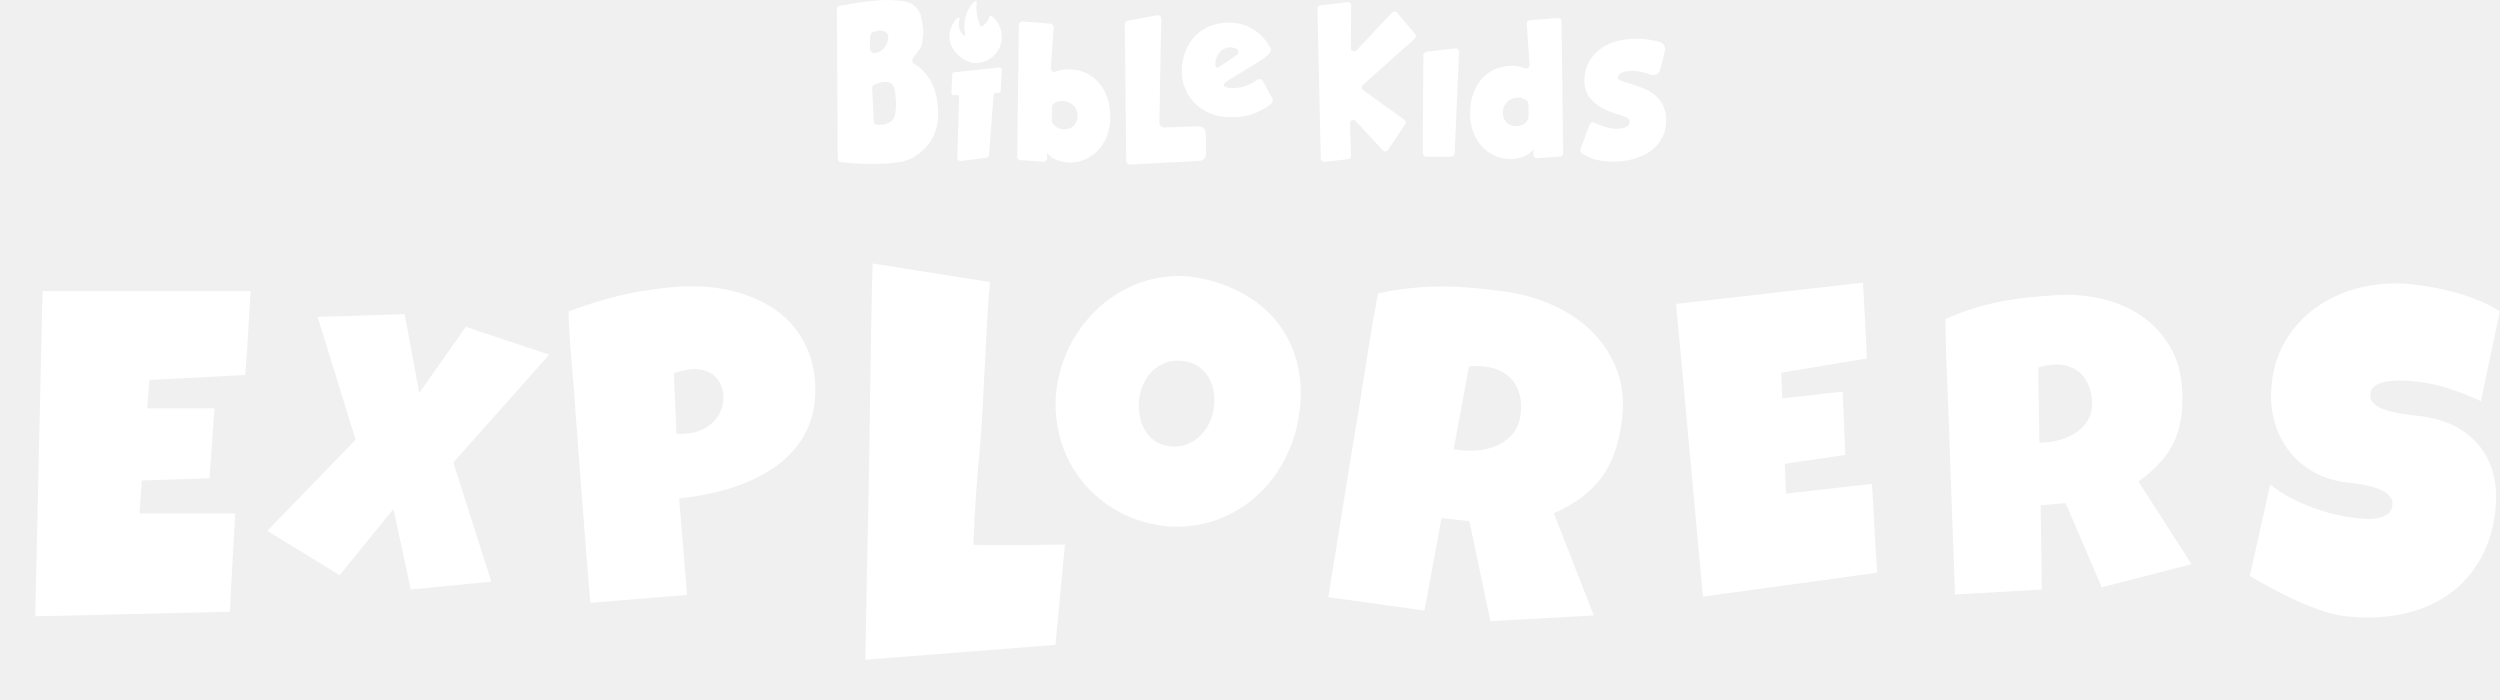
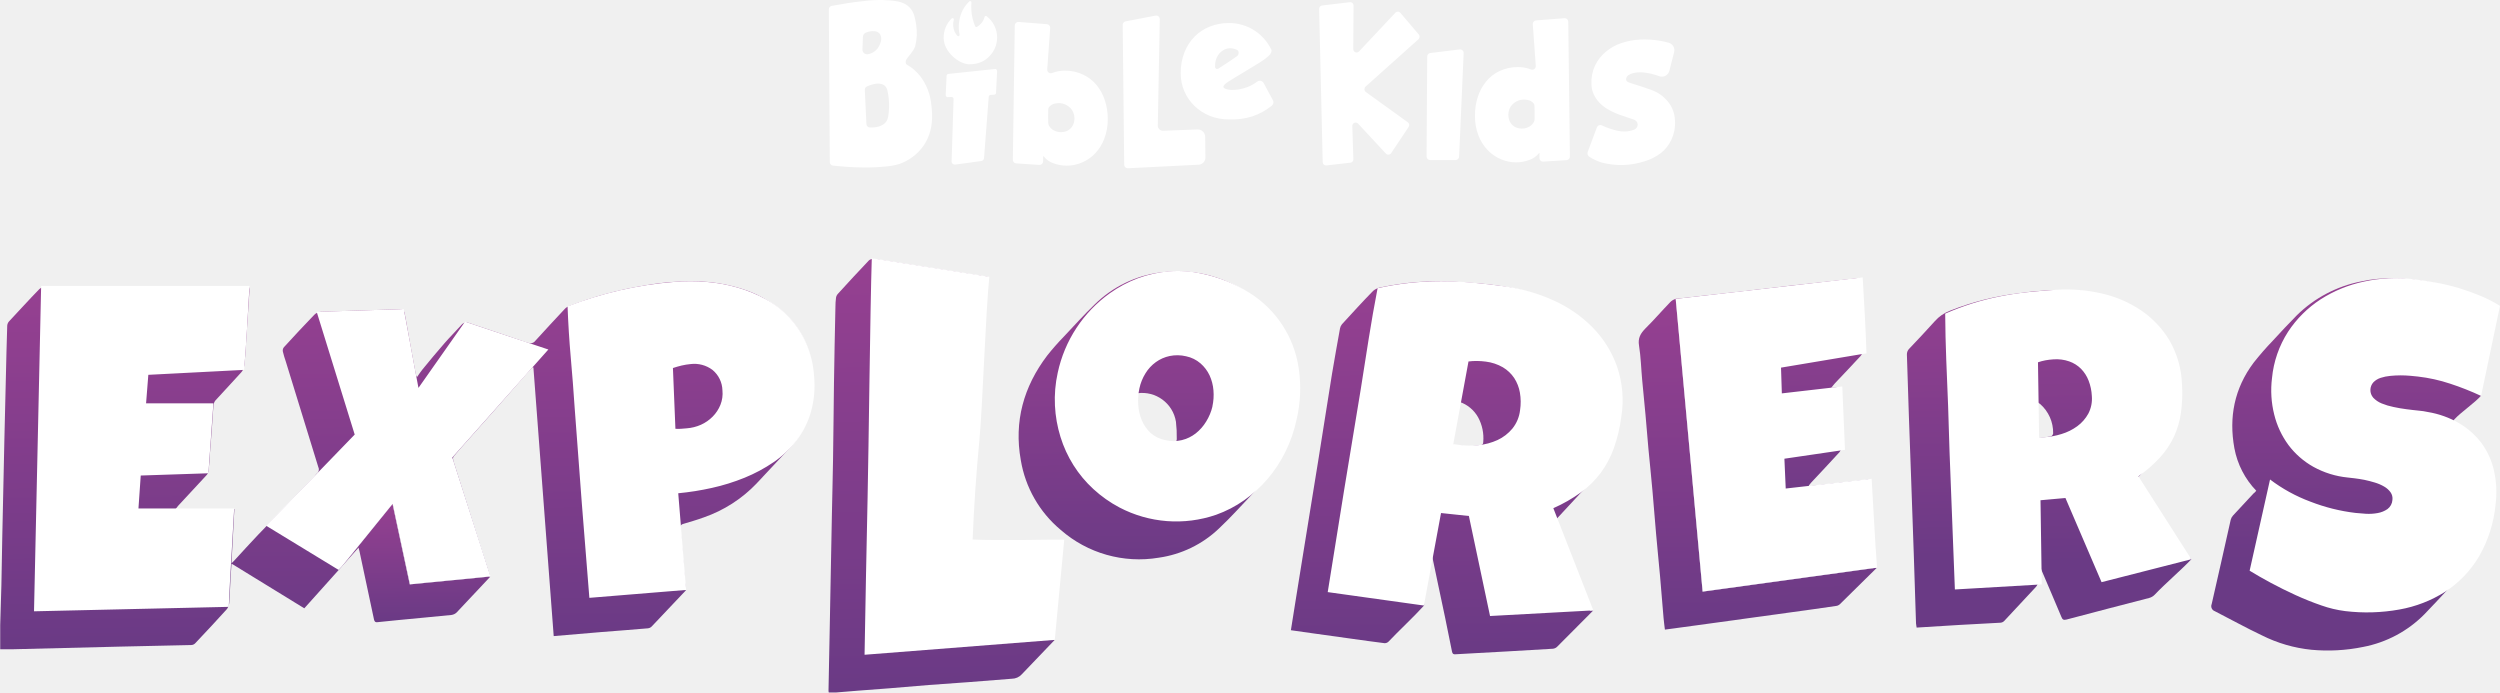
- <svg xmlns="http://www.w3.org/2000/svg" id="a" viewBox="0 0 302.86 84.8">
+ <svg xmlns="http://www.w3.org/2000/svg" xmlns:xlink="http://www.w3.org/1999/xlink" id="Static" viewBox="0 0 701.86 194.42">
  <defs>
-     <style>.b{fill:#fff}</style>
+     <linearGradient id="linear-gradient" x1="190.95" x2="191" y1="114.17" y2="119.31" gradientUnits="userSpaceOnUse">
+       <stop offset="0" stop-color="#964091" />
+       <stop offset="1" stop-color="#6a3a85" />
+     </linearGradient>
+     <linearGradient xlink:href="#linear-gradient" id="linear-gradient-2" x1="116.62" x2="116.97" y1="141.4" y2="174.57" />
+     <linearGradient xlink:href="#linear-gradient" id="linear-gradient-3" x1="113.5" x2="114.57" y1="79.32" y2="181.11" />
+     <linearGradient xlink:href="#linear-gradient" id="linear-gradient-4" x1="407.87" x2="408.97" y1="78.93" y2="183.65" />
+     <linearGradient xlink:href="#linear-gradient" id="linear-gradient-5" x1="660.08" x2="660.92" y1="76.82" y2="156.83" />
+     <linearGradient xlink:href="#linear-gradient" id="linear-gradient-6" x1="574.77" x2="575.61" y1="77.72" y2="157.73" />
+     <linearGradient xlink:href="#linear-gradient" id="linear-gradient-7" x1="264.43" x2="265.71" y1="72.48" y2="194.09" />
+     <linearGradient xlink:href="#linear-gradient" id="linear-gradient-8" x1="493.02" x2="494" y1="83.66" y2="176.48" />
+     <linearGradient xlink:href="#linear-gradient" id="linear-gradient-9" x1="497.76" x2="498.52" y1="78.5" y2="149.9" />
+     <linearGradient xlink:href="#linear-gradient" id="linear-gradient-10" x1="324.87" x2="325.71" y1="80.35" y2="160.36" />
+     <style>.cls-1{fill:#fff}</style>
  </defs>
-   <path d="M30.36 35.27c-.11 1.71-.21 3.41-.3 5.08-.09 1.68-.21 3.37-.36 5.08l-11.6.6-.27 3.44h8.15l-.6 8.47-8.21.27-.27 3.99h11.6c-.11 2-.22 3.99-.34 5.97-.12 1.98-.22 3.96-.31 5.94l-23.58.55.88-39.4h25.21ZM66.55 42.95 54.92 56.03l4.6 14.43-9.76.95-2.1-9.75-6.51 8.02-8.77-5.37 10.7-11.04-4.6-14.88 10.54-.33 1.77 9.55 5.64-8.02 10.1 3.37ZM98.72 46.14c.13 1.62 0 3.08-.38 4.38-.38 1.3-.96 2.45-1.73 3.45a12.22 12.22 0 0 1-2.78 2.63c-1.09.75-2.26 1.38-3.53 1.89-1.27.52-2.59.93-3.96 1.23-1.38.31-2.73.52-4.07.65l.96 11.7-11.72.96c-.31-3.83-.62-7.65-.91-11.46-.29-3.8-.58-7.64-.87-11.51-.13-2.05-.29-4.09-.48-6.13-.18-2.04-.31-4.1-.38-6.19 2.09-.81 4.2-1.46 6.32-1.96 2.12-.49 4.32-.83 6.6-1.02 1.29-.11 2.59-.11 3.9 0 1.31.1 2.57.33 3.79.69 1.22.36 2.36.83 3.43 1.43 1.07.59 2.01 1.33 2.83 2.21.81.88 1.48 1.9 2.01 3.06.53 1.16.85 2.49.97 3.98Zm-11.09 1.77c-.09-1.09-.49-1.91-1.2-2.47-.71-.56-1.6-.79-2.65-.71-.35.03-.71.09-1.09.18-.37.09-.72.19-1.05.3l.3 7.36c.24.01.46.01.68 0l.68-.06c.6-.05 1.18-.2 1.72-.44.54-.25 1.02-.58 1.42-.99.4-.41.72-.88.93-1.42.22-.53.3-1.12.25-1.75ZM129.01 65.99l-1.15 12.13-23.03 1.8c.11-6.36.23-12.68.37-18.96.14-6.28.31-22.68.51-29.04l14.22 2.25c-.42 3.99-.82 15.81-1.2 19.79-.38 3.98-.66 7.99-.82 12.03.86.04 1.7.05 2.54.05h2.54c1.02 0 2.02 0 3.01-.03s1.99-.03 3.01-.03ZM157.15 51.47a16.513 16.513 0 0 1-3.5 7.16c-.84.99-1.79 1.85-2.85 2.59-1.06.74-2.19 1.33-3.4 1.76-1.21.43-2.48.7-3.82.79-1.34.1-2.71 0-4.11-.32s-2.62-.75-3.77-1.37c-1.16-.62-2.2-1.35-3.14-2.22-.94-.86-1.74-1.83-2.42-2.9-.68-1.07-1.2-2.21-1.58-3.43-.38-1.21-.6-2.47-.67-3.79-.07-1.31.04-2.64.34-3.98s.73-2.57 1.32-3.76 1.31-2.28 2.15-3.27c.84-.99 1.79-1.86 2.84-2.61a14.78 14.78 0 0 1 3.37-1.8c1.2-.45 2.45-.73 3.76-.84s2.64-.02 4 .28c2.19.48 4.12 1.25 5.77 2.33 1.66 1.07 2.99 2.38 3.99 3.92s1.66 3.28 1.97 5.22c.31 1.94.23 4.02-.25 6.22Zm-10.19-1.61c.14-.65.19-1.3.13-1.95-.06-.65-.21-1.26-.47-1.81s-.62-1.04-1.1-1.45c-.47-.41-1.06-.69-1.75-.84s-1.37-.16-1.99-.03c-.62.13-1.17.38-1.67.74s-.92.81-1.26 1.36c-.34.55-.59 1.16-.73 1.82s-.19 1.29-.14 1.96.19 1.31.44 1.9c.25.59.61 1.11 1.08 1.54s1.06.73 1.77.88 1.38.15 2.01 0a4.51 4.51 0 0 0 1.69-.82c.5-.39.92-.87 1.27-1.44s.59-1.19.74-1.86ZM196.46 51.14c-.2 1.41-.5 2.67-.9 3.78-.4 1.11-.93 2.11-1.59 2.99-.66.88-1.46 1.67-2.4 2.37-.94.7-2.05 1.33-3.33 1.91l4.84 12.37-12.52.68L178 63.13l-3.37-.36-2.06 11.19-11.65-1.62c.66-4.1 1.32-8.18 1.97-12.25.65-4.06 1.32-8.15 2-12.25.33-2.07.65-4.12.97-6.15.32-2.03.68-4.08 1.08-6.14 1.33-.29 2.63-.51 3.9-.64s2.54-.2 3.8-.2c1.26 0 2.53.06 3.81.17 1.28.11 2.59.26 3.93.45 2.06.29 4.01.85 5.85 1.69 1.84.84 3.43 1.93 4.75 3.27a12.92 12.92 0 0 1 2.97 4.75c.66 1.82.83 3.86.51 6.11Zm-12.26-.83c.11-.76.1-1.47-.02-2.13-.12-.66-.35-1.25-.69-1.77-.34-.52-.8-.95-1.37-1.29-.57-.34-1.26-.58-2.07-.69a7.822 7.822 0 0 0-2.1-.02l-1.84 10.01.65.09c.78.11 1.58.12 2.41.03s1.6-.29 2.3-.62 1.3-.79 1.79-1.38c.5-.59.81-1.34.94-2.24ZM225.69 34.24c.08 1.55.16 3.08.25 4.59.09 1.51.16 3.05.2 4.6l-10.35 1.72.11 3.12 7.32-.83.33 7.67-7.34 1.08.16 3.61 6.09-.69 4.32-.49c.11 1.81.21 3.61.3 5.39.1 1.79.2 3.58.33 5.37l-21.11 2.9-3.25-35.46 22.64-2.58ZM264.35 47.18c.07 1.27.03 2.43-.13 3.48-.16 1.05-.45 2.02-.87 2.91-.42.89-.99 1.72-1.7 2.5s-1.57 1.53-2.59 2.26l6.43 10.02-10.88 2.79-4.37-10.19-3.03.27.15 10.19-10.52.61c-.14-3.72-.27-7.42-.41-11.11-.14-3.69-.27-7.39-.39-11.11-.08-1.87-.15-3.73-.23-5.58-.07-1.84-.12-3.7-.13-5.58 1.12-.49 2.22-.91 3.31-1.25 1.09-.34 2.19-.62 3.3-.84 1.11-.22 2.24-.39 3.38-.51 1.15-.12 2.32-.22 3.53-.29 1.86-.11 3.67.04 5.44.46 1.77.41 3.35 1.09 4.75 2.04s2.54 2.17 3.44 3.65c.9 1.48 1.4 3.24 1.52 5.28Zm-10.91 1.42c-.04-.68-.17-1.31-.39-1.86-.22-.56-.53-1.04-.92-1.43-.39-.39-.87-.69-1.43-.9-.56-.2-1.21-.29-1.94-.24-.33.02-.64.06-.95.12-.31.06-.61.14-.89.24l.14 9.11.59-.03c.7-.04 1.41-.17 2.12-.39s1.35-.54 1.91-.94 1-.92 1.33-1.52c.33-.61.48-1.32.43-2.13ZM302.32 61.71c-.28 2.48-.96 4.6-2.03 6.35-1.07 1.76-2.43 3.17-4.06 4.23-1.64 1.06-3.49 1.79-5.56 2.17-2.07.39-4.26.45-6.56.19-.89-.1-1.85-.33-2.88-.68-1.03-.36-2.07-.77-3.12-1.25-1.05-.48-2.05-.98-3.01-1.5s-1.81-1.01-2.55-1.46l2.47-11.05c1.43 1.1 3.06 1.99 4.88 2.69 1.82.69 3.64 1.14 5.45 1.35.34.04.76.07 1.25.1s.97 0 1.43-.08c.46-.09.86-.25 1.2-.48.34-.24.54-.61.6-1.12.04-.34-.04-.65-.23-.92s-.45-.5-.77-.69c-.33-.19-.7-.35-1.13-.49a14.659 14.659 0 0 0-2.42-.51l-.87-.1c-1.56-.18-2.95-.61-4.16-1.3-1.21-.69-2.23-1.57-3.03-2.64-.81-1.07-1.39-2.3-1.74-3.69-.36-1.39-.44-2.86-.27-4.42.24-2.13.89-4 1.94-5.59 1.05-1.59 2.37-2.9 3.94-3.92 1.58-1.02 3.33-1.74 5.27-2.16 1.94-.42 3.9-.52 5.9-.29.89.1 1.8.24 2.73.41.93.17 1.86.39 2.77.66.91.27 1.8.58 2.66.94.86.35 1.67.77 2.42 1.24l-2.29 10.9c-1.18-.56-2.44-1.05-3.75-1.49s-2.62-.72-3.91-.87c-.23-.03-.54-.06-.91-.09s-.77-.05-1.18-.05c-.41 0-.83.02-1.26.06-.43.04-.81.12-1.16.24-.34.12-.63.29-.86.52-.23.23-.35.52-.37.86-.03.4.09.74.34 1.01.25.28.59.51 1.02.69.43.19.91.34 1.43.45.53.12 1.05.21 1.58.28.52.07 1.01.13 1.47.17.45.04.82.1 1.11.17 1.44.26 2.71.71 3.81 1.37 1.1.66 2 1.47 2.71 2.43.71.96 1.2 2.07 1.49 3.32.29 1.25.35 2.6.19 4.05Z" class="b" />
-   <g>
-     <path d="M197.01 15.38c-.3.13-.66.2-1.1.23-.29.01-.59-.02-.89-.09-.3-.07-.6-.15-.88-.25-.28-.09-.54-.2-.79-.31-.08-.03-.15-.07-.22-.1-.22-.1-.48.02-.56.25-.36.97-.72 1.94-1.09 2.91-.08.22 0 .48.21.6.37.23.95.54 1.43.67.05.01.29.07.59.13.23.04.46.08.69.11.43.05.85.07 1.26.06a9.4 9.4 0 0 0 2.49-.41c.77-.24 1.43-.58 1.99-1.02.56-.44.98-.98 1.29-1.61.3-.64.44-1.37.4-2.2a3.91 3.91 0 0 0-.34-1.52 3.81 3.81 0 0 0-1.24-1.5c-.2-.15-.37-.26-.57-.37-.75-.43-3.11-1.07-3.41-1.22a.5.5 0 0 1-.25-.24s-.03-.05-.02-.1c.01-.21.11-.37.28-.49.18-.12.38-.2.62-.25.24-.05.48-.08.73-.08s.46.01.61.03a6.724 6.724 0 0 1 1.68.43c.51.19 1.07-.1 1.21-.63l.57-2.22c.12-.47-.15-.97-.62-1.1-.39-.11-.79-.2-1.21-.27-.72-.11-1.46-.15-2.19-.11-.8.04-1.54.17-2.24.41-.7.24-1.32.58-1.84 1.03-.53.45-.94.99-1.24 1.63-.3.64-.44 1.37-.42 2.18.01.48.11.9.29 1.27s.41.69.68.97c.27.28.58.52.91.72.33.2.66.37.99.51.38.16.68.26.92.33.1.03.44.15 1.11.38.16.06.42.15.53.37.05.1.06.2.06.21.01.3-.13.52-.43.65ZM189.17 2.59c0-.24-.21-.43-.45-.41l-3.39.27c-.23.02-.4.22-.38.44l.35 4.96c.02.31-.29.54-.57.42-.12-.05-.24-.09-.36-.13-.38-.11-.77-.16-1.18-.16-.81 0-1.53.15-2.17.45-.63.3-1.16.71-1.6 1.24-.43.52-.76 1.13-.99 1.83-.23.7-.34 1.44-.34 2.22 0 .87.14 1.65.41 2.34.27.69.63 1.27 1.09 1.74.45.47.98.84 1.56 1.09.58.25 1.19.38 1.82.38.52 0 1.03-.09 1.54-.27.51-.18.91-.46 1.21-.86h.04v.61c0 .24.2.43.44.41l2.78-.18c.22-.01.39-.2.39-.42l-.2-15.98Zm-4.07 11.89c-.16.33-.43.5-.55.57-.49.3-1.01.23-1.24.19-.16-.03-.49-.11-.78-.39a1.59 1.59 0 0 1-.45-.89c-.02-.12-.12-.74.27-1.32.46-.69 1.33-.92 1.98-.76.16.04.53.13.74.44.09.14.1.25.11.98.01.89 0 1.01-.08 1.19ZM176.22 18.58l.54-12.28c0-.26-.22-.47-.48-.44l-3.47.41c-.21.03-.38.21-.38.42l-.07 11.32v.55c0 .24.19.43.43.43h3c.23 0 .42-.18.43-.41ZM169.24 1.52a.394.394 0 0 0-.6 0l-4.3 4.58c-.24.27-.7.1-.69-.27l.03-5.17c0-.24-.21-.43-.44-.4l-3.29.39c-.2.02-.36.2-.35.4l.41 18.17c0 .23.21.41.44.39l2.87-.33c.21-.02.36-.2.35-.41l-.13-3.93c-.01-.37.44-.55.69-.28l3.3 3.56c.17.19.48.16.62-.05l2.08-3.12c.12-.18.08-.42-.1-.54l-5-3.6a.396.396 0 0 1-.03-.62l6.3-5.62c.16-.14.18-.39.04-.55l-2.2-2.59ZM154.12 11.92c-.37-.69-.74-1.37-1.11-2.06a.51.51 0 0 0-.76-.17c-.3.23-.68.46-1.14.64-1.47.57-2.81.35-2.87.01-.05-.3.85-.79 2.54-1.83 1.36-.83 2.38-1.37 3.01-2.05.06-.13.24-.36.13-.58a5.768 5.768 0 0 0-1.88-2.19c-.92-.64-2-.95-3.24-.95-.77 0-1.5.14-2.18.4a5.2 5.2 0 0 0-1.78 1.17c-.51.51-.92 1.13-1.22 1.87-.3.74-.45 1.57-.45 2.51 0 .75.14 1.45.43 2.12.29.67.69 1.25 1.2 1.75s1.12.89 1.82 1.19c.71.29 1.48.44 2.33.44.5 0 1.52.05 2.75-.36 1.01-.34 1.78-.84 2.3-1.26.19-.16.25-.43.13-.65Zm-6.78-3.77c-.2-.13-.08-.38-.11-.51.09-1.33 1.21-2.18 2.32-1.82.2.06.4.12.46.35.07.27-.09.44-.29.57-.61.41-1.22.83-1.85 1.23-.16.1-.33.31-.54.17Z" class="b" />
-     <path d="m140.18 1.85-3.58.66a.42.42 0 0 0-.34.42l.18 16.59c0 .24.2.43.44.41l8.42-.44c.45-.02.81-.4.8-.85l-.03-2.47c0-.5-.42-.9-.92-.88l-4.05.16a.628.628 0 0 1-.65-.64l.23-12.54c0-.26-.23-.47-.49-.42ZM123.23 18.98c0 .22.17.4.39.42l2.78.18c.24.02.44-.17.44-.41v-.61h.04c.3.39.7.68 1.21.86.51.18 1.02.27 1.54.27.63 0 1.23-.13 1.82-.38a4.64 4.64 0 0 0 1.56-1.09c.45-.47.82-1.05 1.09-1.74.27-.69.41-1.47.41-2.34 0-.79-.11-1.53-.34-2.22-.23-.7-.56-1.3-.99-1.83a4.69 4.69 0 0 0-1.6-1.24c-.63-.3-1.36-.45-2.17-.45-.41 0-.8.05-1.18.16-.13.03-.25.08-.36.13-.28.12-.59-.11-.57-.42l.35-4.96a.4.4 0 0 0-.38-.44l-3.39-.27a.421.421 0 0 0-.45.41l-.2 15.98Zm4.19-5.29c0-.73.01-.84.11-.98.2-.31.58-.4.74-.44.65-.15 1.52.07 1.98.76.39.58.29 1.2.27 1.32-.03.17-.11.56-.45.89-.29.28-.62.37-.78.39-.23.04-.75.11-1.24-.19-.12-.07-.38-.24-.55-.57-.09-.18-.09-.3-.08-1.19ZM113.56 12.47c-.08-.67-.27-2.11-1.32-3.43-.25-.31-.49-.54-.66-.7-.24-.22-.37-.33-.49-.39-.05-.03-.19-.12-.39-.24a.316.316 0 0 1-.14-.14c-.11-.18 0-.42.04-.51.11-.24.8-.91 1.04-1.53.14-.55.31-1.49.12-2.61-.13-.77-.24-1.47-.77-2.03-.73-.77-1.81-.82-3.22-.88-.61-.03-1.18.02-2.45.14-.96.09-2.16.28-3.6.55-.2.04-.34.21-.34.41l.11 18.12c0 .21.16.39.38.41 1.36.14 2.54.22 3.54.22 1.1 0 1.99-.03 2.68-.11.79-.09 1.19-.14 1.65-.3 1.63-.53 2.6-1.78 2.82-2.08 1.36-1.86 1.11-3.96 1-4.9Zm-8.12-8.1c0-.23.16-.44.38-.51.43-.14.76-.19 1-.15.3.05.52.16.63.32.11.15.16.38.15.69 0 .05 0 .11-.02.16-.1.34-.23.62-.38.83-.16.22-.39.41-.69.57-.15.08-.33.14-.54.15-.33.03-.61-.26-.6-.59l.06-1.47Zm3.11 8.36c-.06.99-.1 1.48-.48 1.86-.25.24-.53.34-.75.42-.27.09-.63.13-1.07.11-.22 0-.39-.18-.4-.4l-.19-4.05c0-.17.1-.34.26-.41.42-.18.77-.29 1.06-.32.34-.03.61 0 .81.08.19.09.33.21.42.36.1.17.14.32.15.4.24 1.26.19 1.94.19 1.94ZM115.37 9.01l-.11 2.24c0 .15.09.28.21.28l.47-.02c.14 0 .25.11.25.24l-.23 7.36c0 .24.19.43.4.4l3.13-.4c.18-.02.31-.18.32-.38l.56-7.25c0-.12.11-.21.22-.22l.45-.02c.1 0 .18-.11.19-.24l.13-2.55c0-.16-.1-.29-.22-.28l-5.59.59c-.1.01-.18.11-.18.24ZM121.37 4.46c0 .32-.05.63-.14.93-.05.16-.38 1.19-1.41 1.8-.14.08-.47.27-.94.37 0 0-.45.1-.9.07-1.21-.08-2.92-1.47-2.96-3.09-.02-.92.34-1.76.95-2.35.11-.11.3 0 .26.14-.13.49-.1.99.1 1.42.09.2.21.36.33.49.1.11.29.02.26-.13-.12-.6-.21-1.62.25-2.66a3.844 3.844 0 0 1 .9-1.29c.1-.1.27-.01.25.13-.03.29-.04.62-.02.99.02.28.06.58.14.89.08.36.19.67.31.94.04.08.14.12.22.07.17-.1.37-.24.54-.46.19-.23.3-.48.36-.72.03-.1.15-.15.23-.08.77.58 1.26 1.5 1.26 2.54Z" class="b" />
+   <path d="M458.81 36.38a7.37 7.37 0 0 1-2.59.54 7.75 7.75 0 0 1-2.12-.21 20.84 20.84 0 0 1-2.07-.58c-.66-.22-1.29-.46-1.87-.72l-.51-.23a1 1 0 0 0-1.33.58l-2.57 6.87a1.17 1.17 0 0 0 .5 1.42 14.5 14.5 0 0 0 3.39 1.58c.12 0 .67.17 1.4.31.54.1 1.08.18 1.63.25a20.14 20.14 0 0 0 3 .14 22.54 22.54 0 0 0 5.89-1 14.55 14.55 0 0 0 4.69-2.33 10.45 10.45 0 0 0 3-3.81 10.88 10.88 0 0 0 1-5.2 9.22 9.22 0 0 0-.81-3.59 8.9 8.9 0 0 0-1.83-2.59 10 10 0 0 0-1.1-1 13.17 13.17 0 0 0-1.34-.87c-1.77-1-7.36-2.52-8.07-2.87a1.18 1.18 0 0 1-.58-.57.49.49 0 0 1 0-.25 1.41 1.41 0 0 1 .66-1.16 4.14 4.14 0 0 1 1.47-.6 7.68 7.68 0 0 1 1.72-.19 9.2 9.2 0 0 1 1.45.09 16 16 0 0 1 3.2.72l.78.28a2.17 2.17 0 0 0 2.86-1.49l1.34-5.26a2.17 2.17 0 0 0-1.52-2.64 22.8 22.8 0 0 0-2.85-.62 26.36 26.36 0 0 0-5.18-.27 19.07 19.07 0 0 0-5.31 1 13.24 13.24 0 0 0-4.35 2.45 11.46 11.46 0 0 0-3 3.86 11 11 0 0 0-1 5.16 7 7 0 0 0 .68 3 8.88 8.88 0 0 0 1.62 2.31 11 11 0 0 0 2.15 1.7 19.33 19.33 0 0 0 2.35 1.2c.9.38 1.61.61 2.17.79.24.07 1 .34 2.62.89a2 2 0 0 1 1.25.88 2 2 0 0 1 .14.51 1.51 1.51 0 0 1-.96 1.52ZM440.28 6.11a1 1 0 0 0-1.06-1l-8 .62a1 1 0 0 0-.9 1.06l.84 11.72a1 1 0 0 1-1.35 1 5.81 5.81 0 0 0-.86-.3 10.38 10.38 0 0 0-2.79-.38 11.85 11.85 0 0 0-5.16 1.11 10.91 10.91 0 0 0-3.77 2.93 13.14 13.14 0 0 0-2.34 4.32 16.7 16.7 0 0 0-.8 5.26 15.08 15.08 0 0 0 .95 5.54 12.51 12.51 0 0 0 2.58 4.12 11.13 11.13 0 0 0 3.69 2.57 10.66 10.66 0 0 0 4.3.9 10.79 10.79 0 0 0 3.64-.64 5.88 5.88 0 0 0 2.86-2h.08v1.44a1 1 0 0 0 1.05 1l6.58-.43a1 1 0 0 0 .92-1Zm-9.64 28.11a3.34 3.34 0 0 1-1.29 1.34 4.17 4.17 0 0 1-2.93.46 3.46 3.46 0 0 1-1.85-.93 3.66 3.66 0 0 1-1.05-2.1 4.38 4.38 0 0 1 .63-3.13 4.54 4.54 0 0 1 4.69-1.8 2.73 2.73 0 0 1 1.75 1c.22.34.23.59.25 2.31.03 2.15.01 2.43-.2 2.85ZM409.64 43.93l1.27-29a1 1 0 0 0-1.14-1.05l-8.19 1a1 1 0 0 0-.9 1l-.17 26.77v1.29a1 1 0 0 0 1 1h7.1a1 1 0 0 0 1.03-1.01ZM393.14 3.6a.94.94 0 0 0-1.42 0l-10.16 10.82a.94.94 0 0 1-1.64-.64L380 1.56a.94.94 0 0 0-1.06-.94l-7.77.92a.94.94 0 0 0-.83 1l1 43a.94.94 0 0 0 1 .91l6.78-.78a.92.92 0 0 0 .83-1l-.3-9.29a.94.94 0 0 1 1.63-.67l7.8 8.41a.94.94 0 0 0 1.47-.12l4.93-7.39a.94.94 0 0 0-.24-1.28l-11.82-8.52a1 1 0 0 1-.08-1.46L398.25 11a1 1 0 0 0 .08-1.31ZM357.39 28.18l-2.63-4.87a1.22 1.22 0 0 0-1.8-.4 10.94 10.94 0 0 1-2.71 1.52c-3.47 1.34-6.65.83-6.78 0s2-1.87 6-4.33c3.23-2 5.64-3.23 7.12-4.84.15-.3.58-.84.31-1.36a13.42 13.42 0 0 0-4.45-5.17 13.05 13.05 0 0 0-7.67-2.26 14 14 0 0 0-5.15 1 12.33 12.33 0 0 0-4.22 2.77 13.05 13.05 0 0 0-2.87 4.42 15.54 15.54 0 0 0-1.06 5.92 12.54 12.54 0 0 0 1 5 12.83 12.83 0 0 0 2.83 4.13 13.57 13.57 0 0 0 4.31 2.81 14.26 14.26 0 0 0 5.5 1 18.76 18.76 0 0 0 6.5-.86 17.42 17.42 0 0 0 5.44-3 1.22 1.22 0 0 0 .33-1.48Zm-16-8.92c-.48-.31-.18-.89-.25-1.21.21-3.15 2.86-5.16 5.49-4.3.47.16 1 .28 1.09.83a1.22 1.22 0 0 1-.68 1.36c-1.45 1-2.89 2-4.36 2.91-.42.24-.83.73-1.33.41Z" class="cls-1" />
+   <path d="M324.43 4.38 316 6a1 1 0 0 0-.81 1l.42 39.24a1 1 0 0 0 1 1l19.9-1a2 2 0 0 0 1.9-2l-.06-5.83a2.1 2.1 0 0 0-2.19-2.07l-9.56.37a1.47 1.47 0 0 1-1.55-1.71l.55-29.66a1 1 0 0 0-1.17-.96ZM284.35 44.87a1 1 0 0 0 .91 1l6.59.43a1 1 0 0 0 1-1v-1.42h.15a6 6 0 0 0 2.86 2 11 11 0 0 0 3.64.63 10.7 10.7 0 0 0 4.3-.9 11.23 11.23 0 0 0 3.69-2.57A12.49 12.49 0 0 0 310 39a15.07 15.07 0 0 0 1-5.54 16.7 16.7 0 0 0-.81-5.26 13.12 13.12 0 0 0-2.33-4.32 11 11 0 0 0-3.78-2.93 11.81 11.81 0 0 0-5.08-1.12 10.45 10.45 0 0 0-2.8.38 5.81 5.81 0 0 0-.86.3 1 1 0 0 1-1.34-1l.84-11.72a1 1 0 0 0-.9-1l-8-.63a1 1 0 0 0-1.05 1Zm9.91-12.5c0-1.72 0-2 .26-2.31a2.74 2.74 0 0 1 1.74-1 4.53 4.53 0 0 1 4.69 1.8 4.41 4.41 0 0 1 .64 3.13 3.7 3.7 0 0 1-1.06 2.1 3.48 3.48 0 0 1-1.84.93 4.16 4.16 0 0 1-2.93-.46 3.29 3.29 0 0 1-1.3-1.34c-.21-.46-.22-.74-.2-2.85ZM261.47 29.49a15.6 15.6 0 0 0-3.13-8.12 13.64 13.64 0 0 0-1.57-1.65 5.87 5.87 0 0 0-1.16-.93c-.13-.06-.46-.29-.92-.57a.92.92 0 0 1-.33-.32 1.35 1.35 0 0 1 .1-1.19c.26-.57 1.89-2.16 2.45-3.62a14.9 14.9 0 0 0 .29-6.18c-.29-1.83-.56-3.47-1.82-4.8C253.65.28 251.09.17 247.77 0a40 40 0 0 0-5.77.36q-3.4.33-8.5 1.29a1 1 0 0 0-.81 1l.27 42.84a1 1 0 0 0 .88 1q4.81.51 8.38.52a53 53 0 0 0 6.33-.26 18 18 0 0 0 3.91-.7 14 14 0 0 0 6.66-4.92c3.2-4.45 2.61-9.42 2.35-11.64Zm-19.21-19.16a1.32 1.32 0 0 1 .91-1.21 5.14 5.14 0 0 1 2.37-.36 2.23 2.23 0 0 1 1.49.76 2.74 2.74 0 0 1 .36 1.62 1.21 1.21 0 0 1-.06.38 6.52 6.52 0 0 1-.89 2 4.73 4.73 0 0 1-1.63 1.35 3.37 3.37 0 0 1-1.27.37 1.32 1.32 0 0 1-1.41-1.39Zm7.35 19.78c-.14 2.33-.22 3.5-1.13 4.41a4.28 4.28 0 0 1-1.77 1 7.61 7.61 0 0 1-2.52.26 1 1 0 0 1-.95-.95l-.45-9.57a1 1 0 0 1 .61-1 9 9 0 0 1 2.51-.75 3.63 3.63 0 0 1 1.9.2 2.11 2.11 0 0 1 1 .86 3.3 3.3 0 0 1 .35.94 20 20 0 0 1 .45 4.6ZM265.75 21.31l-.25 5.31c0 .36.22.67.51.65l1.11-.05a.56.56 0 0 1 .59.57l-.55 17.42a.9.9 0 0 0 .95 1l7.4-1a.93.93 0 0 0 .76-.91l1.31-17.15a.56.56 0 0 1 .53-.51l1.07-.06a.54.54 0 0 0 .45-.56l.3-6c0-.37-.23-.69-.52-.66l-13.23 1.4a.56.56 0 0 0-.43.55ZM279.94 10.55a7.54 7.54 0 0 1-.33 2.19 7.8 7.8 0 0 1-3.34 4.26 7.83 7.83 0 0 1-2.22.87 9 9 0 0 1-2.12.17c-2.87-.19-6.91-3.48-7-7.3a7.45 7.45 0 0 1 2.25-5.56.36.36 0 0 1 .6.34 5 5 0 0 0 .22 3.37 4.44 4.44 0 0 0 .79 1.17.36.36 0 0 0 .61-.31 10.66 10.66 0 0 1 .59-6.3c.11-.26.24-.52.38-.78A9.61 9.61 0 0 1 272.13.4a.35.35 0 0 1 .59.3 12.89 12.89 0 0 0 0 2.35 11.91 11.91 0 0 0 .32 2.1 14.24 14.24 0 0 0 .73 2.23.37.37 0 0 0 .51.17 4.74 4.74 0 0 0 1.28-1.09 4.6 4.6 0 0 0 .86-1.71.36.36 0 0 1 .56-.2 7.52 7.52 0 0 1 2.96 6Z" class="cls-1" />
+   <g id="Logo">
+     <path fill="url(#linear-gradient)" d="m189.48 114-.32.1c.07 1.45.18 2.91.22 4.37.06 2.15 0 2.13 2.17 2 1.39-.07 1.37 0 1.12-1.4a7 7 0 0 0-3.19-5.07Z" />
+     <path fill="url(#linear-gradient-2)" d="m137.67 161.87-5.14 5.47-3.64 3.87c-.21.24-.44.47-.65.7a2.64 2.64 0 0 1-1.51.74c-5 .51-10 .95-15 1.44-1.91.18-3.83.37-5.73.58-.6.07-.84-.09-1-.74-1.33-6.38-2.69-12.73-4.06-19.09-.09-.39-.21-.78-.28-1.08-1.58 1.76-3.15 3.5-4.71 5.26l14.24-17.55 4.84 22.6 20.48-2 1.81-.19Z" />
+     <path fill="url(#linear-gradient-3)" d="M225.94 119.46a27.57 27.57 0 0 1-4.84 7l-.84.88c-2.67 2.83-5.31 5.64-7.93 8.47a37.46 37.46 0 0 1-14.7 9.43c-1.9.7-3.83 1.25-5.77 1.83a1.2 1.2 0 0 0-.7.4.9.9 0 0 0-.16.7c.3 3.43.58 6.84.86 10.25.16 2 .32 4 .53 6.05a2.36 2.36 0 0 1-.16 1.18h.41l-9.69 10.24a1.74 1.74 0 0 1-1.09.51c-4.36.38-8.72.7-13.1 1.05s-8.69.74-13.31 1.13q-2.85-37.8-5.7-75.42l-.23-.07c-.56.6-1.14 1.21-1.7 1.83-3.15 3.57-6.28 7.19-9.46 10.76l-8.9 10c-.72.83-1.44 1.64-2.13 2.48a1.07 1.07 0 0 0-.12.81 2.63 2.63 0 0 0 .07.42c1.81 5.72 3.62 11.45 5.45 17.15 1.51 4.76 3 9.51 4.57 14.26a1.81 1.81 0 0 1 .07 1.09l-1.81.19-20.48 2-4.84-22.6L96 159c-.3.32-.6.67-.9 1-3.22 3.59-6.45 7.16-9.67 10.78L65 158.23c-.1 1.55-.21 2.87-.28 4.2-.12 2.29-.19 4.61-.37 6.93a4.74 4.74 0 0 1-.1.49 2.62 2.62 0 0 1-.18.51 2.21 2.21 0 0 1-.49.78q-4.35 4.8-8.81 9.49a1.59 1.59 0 0 1-1.09.46c-6.61.16-13.24.28-19.84.44q-15 .34-30 .74H.06v-6.79c.09-3.73.23-7.44.33-11.18.11-4.54.16-9.06.25-13.61q.29-13.87.6-27.75c.12-5.54.26-11.1.4-16.65.11-5 .23-9.92.39-14.9a2 2 0 0 1 .47-1.12c2.82-3 5.63-6.12 8.53-9.09a2.19 2.19 0 0 1 .6-.41 3.37 3.37 0 0 1 1.55-.4c6.29-.07 12.57 0 18.85 0h36.6c1.09 0 1.36 0 1.39.74V81.78q-.48 7.82-1.02 15.7c-.11 1.63-.18 3.25-.39 4.9a1.64 1.64 0 0 1-.05.37 3.1 3.1 0 0 1-.37 1.11 3.23 3.23 0 0 1-.44.65c-2.41 2.69-4.89 5.29-7.3 7.95a2.5 2.5 0 0 0-.51 1.35c-.19 2.06-.3 4.15-.44 6.23-.19 2.41-.37 4.83-.56 7.24-.11 1.64-.18 3.31-.39 5v.09a1.68 1.68 0 0 1-.16.46 3 3 0 0 1-.56.74c-2.59 2.83-5.21 5.61-7.81 8.42a8.83 8.83 0 0 0-.58.74 1.56 1.56 0 0 0-.14.19h16.5c-.28 5-.53 10-.81 15.23.51-.51.83-.81 1.11-1.14 2.11-2.27 4.17-4.59 6.33-6.84l2.43-2.52c4.43-4.62 8.91-9.21 13.36-13.84a7.79 7.79 0 0 0 .51-.63l.32-.33.24-.23a1.56 1.56 0 0 0 .06-1.53q-4.55-14.77-9.11-29.58a28.19 28.19 0 0 1-.83-2.81 1.46 1.46 0 0 1 .28-1.2c2.8-3.06 5.61-6.1 8.51-9.09a2.94 2.94 0 0 1 .81-.6 2.47 2.47 0 0 1 1-.28c7.4-.28 14.77-.44 22.17-.7.88 0 1.21.23 1.37.91l.35 1.8c.92 5.24 1.9 10.48 2.87 15.7a.3.3 0 0 0 .07.19 4.19 4.19 0 0 1 .23.44c.56-.79 1-1.51 1.53-2.14 2-2.48 4.08-4.93 6.17-7.35 1.55-1.78 3.22-3.43 4.8-5.19a1.84 1.84 0 0 1 .72-.53 1.64 1.64 0 0 1 1.34 0c5.47 1.87 11 3.66 16.42 5.54a4.3 4.3 0 0 0 .81.18 1.73 1.73 0 0 0 1.46-.74c2.71-3 5.52-6 8.32-9a2.57 2.57 0 0 1 .7-.51 3.47 3.47 0 0 1 .63-.28 103.66 103.66 0 0 1 20.91-5.68 73.24 73.24 0 0 1 15.9-1.14 44.51 44.51 0 0 1 13.52 2.76 31.66 31.66 0 0 1 9.25 5.57A25.21 25.21 0 0 1 228.1 104c.62 5.33.23 10.52-2.16 15.46Z" />
+     <path fill="url(#linear-gradient-4)" d="M445.81 136.18a36.94 36.94 0 0 0 3.34-4.08c4.17-6.21 5.61-13.22 5.59-20.57A27.49 27.49 0 0 0 447.36 93c-4.91-5.56-11.22-8.9-18.24-11-6.73-2-13.68-2.51-20.61-2.9a78.27 78.27 0 0 0-20.76 1.55 4.64 4.64 0 0 0-2.24 1c-3 3.06-5.87 6.23-8.77 9.39a2.54 2.54 0 0 0-.53 1.11c-.77 4.24-1.53 8.51-2.25 12.78-.65 4-1.25 7.95-1.9 11.94-.67 4.19-1.35 8.41-2 12.61-.74 4.66-1.51 9.3-2.27 14-.7 4.26-1.37 8.53-2.07 12.8s-1.39 8.53-2.06 12.79c-.42 2.6-.84 5.17-1.25 7.86l6.42.91 10.48 1.46c3.13.44 6.26.88 9.39 1.27a1.51 1.51 0 0 0 1.09-.41c2.92-3.09 7.14-7 10-10.16.14-1.23-.51-.37-.37-1 .83-4.31 1.6-8.62 2.41-13a.75.75 0 0 0 .21 0c.53 2.55 1.07 5.08 1.6 7.63 1.37 6.42 2.74 12.84 4 19.29.14.67.4.83 1.05.76 2.08-.14 4.17-.23 6.26-.35 2.66-.16 5.35-.27 8-.44 4.34-.23 8.67-.48 13-.76a2 2 0 0 0 1.16-.51l10.18-10.23-.95.05a1.57 1.57 0 0 0-.14-1c-.6-1.3-1.07-2.67-1.6-4q-3.83-9.81-7.63-19.62a1.37 1.37 0 0 1 .07-1.18c2.96-3.22 5.87-6.31 8.77-9.46Zm-29.4-12.06c0 .56-.21.77-.79.86a23 23 0 0 1-7.58-.07c-.23 0-.6-.48-.55-.67.62-3.66 1.32-7.3 2-10.94a2.86 2.86 0 0 1 .23-.49 9.43 9.43 0 0 1 5.24 4.33 12.2 12.2 0 0 1 1.45 6.98Z" />
+     <path fill="url(#linear-gradient-5)" d="M633.43 137.77a23.36 23.36 0 0 1-6.14-11.93c-1.59-8.73 0-16.8 5.39-24a82.92 82.92 0 0 1 5.46-6.26c2.19-2.39 4.4-4.75 6.67-7.05a35.39 35.39 0 0 1 18-9.51c6.26-1.4 12.51-1 18.77.12a61.83 61.83 0 0 1 16.11 5c3 1.47 3 1.48 2.35 4.73-1.49 7.08-3 14.15-4.5 21.22-.13.62 1.07.44 1 1-1.76 2-5.62 4.63-7.42 6.57-.2.21-.37.44-.64.77l.92.58a20.15 20.15 0 0 1 10 16.57 34.47 34.47 0 0 1-7.77 25.07c-1.41 1.71-3 3.29-4.5 4.91-2.14 2.29-4.26 4.6-6.45 6.85a32.81 32.81 0 0 1-17.23 9.21 49.53 49.53 0 0 1-14.53.8 40 40 0 0 1-13.91-4.05c-4.48-2.12-8.81-4.54-13.23-6.79a1.49 1.49 0 0 1-.86-2c1.82-7.88 3.56-15.77 5.34-23.66a2.79 2.79 0 0 1 .62-1.16c1.89-2.07 3.82-4.12 5.74-6.18.29-.19.52-.47.81-.81Z" />
+     <path fill="url(#linear-gradient-6)" d="M572.21 158.47c0 1.5-.05 3 0 4.5a2.48 2.48 0 0 1-.73 1.91q-4.39 4.76-8.83 9.47a1.62 1.62 0 0 1-1 .47c-3.85.23-7.71.41-11.56.63s-7.89.48-12 .74c-.06-.4-.16-.8-.18-1.2q-.32-9.6-.62-19.2-.39-11.26-.79-22.52c-.19-5.45-.4-10.91-.59-16.36-.19-5.78-.36-11.55-.56-17.33a2.21 2.21 0 0 1 .7-1.73c2.41-2.54 4.81-5.08 7.15-7.69a10.79 10.79 0 0 1 4.19-2.91 77.74 77.74 0 0 1 19.2-4.9 85 85 0 0 1 14.86-.91c8.74.48 16.71 3 23 9.51a24.79 24.79 0 0 1 6.84 14.53 35.25 35.25 0 0 1-.8 13.87 25.46 25.46 0 0 1-6.29 10.47c-1.25 1.34-2.49 2.68-3.79 4a1.05 1.05 0 0 0-.15 1.58c4.44 6.9 8.84 13.82 13.28 20.71.49.75.7-.39 1.67.9-2.84 3-7.46 6.95-10.29 9.95a3.39 3.39 0 0 1-1.53.91c-7.74 2-15.48 4-23.21 6.06-.88.23-1.17 0-1.48-.79-1.91-4.57-3.87-9.12-5.81-13.67-.15-.35-.32-.68-.48-1Zm-.72-45.89v9.69c0 .53.25.78.79.71 1.17-.14 2.34-.23 3.49-.46a1.08 1.08 0 0 0 .64-.84 10.69 10.69 0 0 0-3.69-8.29 13.46 13.46 0 0 0-1.23-.81Z" />
+     <path fill="url(#linear-gradient-7)" d="M298.37 151.76c-.27 3.08-.53 6-.81 8.9-.35 3.85-.74 7.68-1.09 11.5-.23 2.32-.39 4.64-.65 6.94a1.93 1.93 0 0 1-.18.58l.48-.05-9.29 9.71a3.78 3.78 0 0 1-2.74 1.21c-4 .3-8.07.63-12.1.95-3.73.28-7.49.53-11.22.81l-11.13.93c-2.88.23-5.73.42-8.6.65-2.09.16-4.15.35-6.24.51h-2.13a2.06 2.06 0 0 1-.07-.63c.09-5.4.23-10.82.32-16.25q.32-16.56.63-33.13c.09-5.1.25-10.18.32-15.28.12-7.1.16-14.19.26-21.29s.25-14.35.41-21.54a20.63 20.63 0 0 1 .17-2.73 2.1 2.1 0 0 1 .55-1.09q4.28-4.72 8.67-9.34a1.72 1.72 0 0 1 1.39-.42q13.74 2.16 27.46 4.36l4.52.69c-.12 1.83-.23 3.6-.35 5.34-.19 2.73-.39 5.47-.53 8.2-.33 6-.63 11.94-.95 17.9-.21 3.92-.4 7.82-.65 11.73-.23 3.32-.61 6.61-.88 9.93-.26 3.06-.47 6.12-.65 9.18-.24 3.45-.4 6.91-.58 10.36-.07 1.37 0 1.42 1.3 1.42 7.65 0 15.3 0 23-.05Z" />
+     <path fill="url(#linear-gradient-8)" d="m526.94 159.37-10.39 10.24a1.85 1.85 0 0 1-1.11.51c-4.06.61-8.12 1.16-12.17 1.72-3.51.49-7 .95-10.46 1.44s-7.24 1-10.85 1.5l-10.55 1.44c-1.3.19-2.58.35-4 .54-.12-1.09-.28-2.14-.37-3.2-.35-4-.65-7.93-1-11.9s-.77-7.9-1.11-11.87-.68-7.93-1-11.87-.79-7.93-1.14-11.87c-.3-3.22-.53-6.45-.83-9.65s-.63-6.49-.93-9.74-.37-6.46-.88-9.62c-.37-2.15.44-3.45 1.83-4.87 2.39-2.36 4.59-4.93 6.93-7.35a3.53 3.53 0 0 1 1.55-.92l7.54 82.19 47.58-6.54Z" />
+     <path fill="url(#linear-gradient-9)" d="M525.94 156.56a5.86 5.86 0 0 1-.39 3L478 166.09l-7.57-82.19a.86.86 0 0 1 .24-.05.84.84 0 0 1 .2 0c5.41-.65 10.83-1.2 16.23-1.83s10.83-1.27 16.23-1.9c4.87-.56 9.74-1.09 14.61-1.62l4.11-.47c.13 2.28.32 4.43.41 6.57.23 4.42.4 8.88.63 13.3a2.53 2.53 0 0 1-.42 1.56 2.5 2.5 0 0 1-.49.67c-2.31 2.48-4.66 5-7 7.44-.33.35-.61.74-1.09 1.32l1.46-.16c.56-.1.84 0 .86.69.19 5.31.44 10.62.6 15.95a2.27 2.27 0 0 1-.32 1.12 1.69 1.69 0 0 1-.32.51c-2.6 2.85-5.24 5.65-7.89 8.48-.23.26-.44.53-.67.81a.48.48 0 0 1 .05.14.23.23 0 0 1 0 .09l16.67-1.87c.1 1.13.21 2.2.26 3.27.41 6.19.62 12.43 1.15 18.64Z" />
+     <path fill="url(#linear-gradient-10)" d="M364.5 108c-.15 10.36-2.92 18.82-8.84 26.17-1.12 1.39-2.36 2.7-3.59 4-3.27 3.43-6.43 7-9.87 10.22a30.73 30.73 0 0 1-16.89 8.18 33.4 33.4 0 0 1-27.54-7.82 32.4 32.4 0 0 1-11.19-19.58c-1.94-10.85.79-20.6 7.39-29.32a70.53 70.53 0 0 1 4.72-5.37c2.83-3 5.62-6.11 8.62-9a32.19 32.19 0 0 1 18.46-9c11.27-1.42 21.06 2.07 29.38 9.59a28.15 28.15 0 0 1 8.85 17.09c.3 1.93.4 3.89.5 4.84Zm-45.22 2.38a13.41 13.41 0 0 0 .93 7.77c1.68 3.93 4.79 5.78 9 5.92.58 0 1.18 0 1.16-.83a35.43 35.43 0 0 0-.23-4.84 9.62 9.62 0 0 0-10.86-7.99Z" />
+     <path d="M70.05 80.27q-.37 6-.69 11.78t-.83 11.79l-26.89 1.39-.63 8h18.9l-1.4 19.64-19 .63-.64 9.25h26.87q-.37 7-.79 13.84t-.73 13.78l-54.67 1.25 2-91.35ZM96 159l14.24-17.55 4.84 22.6 20.48-2 1.81-.19h.34L127.17 129l-.18-.56 2.43-2.73 8.9-10 11.18-12.59 4.45-5-5.1-1.7-18.29-6.12-.28.4-12.8 18.2-.65-3.43-2.94-15.89-.35-1.8-.19-1-24.44.76.1.33L99.58 122l-10.29 10.63-.24.23-.32.33-14 14.4.09.07L95.06 160ZM228.54 105.48a27.62 27.62 0 0 1-.87 10.15 24.31 24.31 0 0 1-4 8 28.19 28.19 0 0 1-6.45 6.1 43.59 43.59 0 0 1-8.18 4.39 57.05 57.05 0 0 1-9.19 2.86 76.07 76.07 0 0 1-9.44 1.5l2.22 27.14-27.17 2.22q-1.09-13.33-2.12-26.56t-2-26.69q-.47-7.11-1.1-14.21t-.9-14.38A109.79 109.79 0 0 1 174 81.5a105.5 105.5 0 0 1 15.3-2.36 55.68 55.68 0 0 1 9 0 43.29 43.29 0 0 1 8.79 1.6 38.37 38.37 0 0 1 8 3.31 25.89 25.89 0 0 1 11.21 12.21 27.68 27.68 0 0 1 2.24 9.22Zm-25.72 4.09a7.69 7.69 0 0 0-2.79-5.72 8.5 8.5 0 0 0-6.15-1.64 18.32 18.32 0 0 0-2.52.41c-.86.21-1.67.44-2.44.7l.7 17.06a10.37 10.37 0 0 0 1.58 0l1.58-.13a11.93 11.93 0 0 0 4-1 10.84 10.84 0 0 0 3.3-2.29 10 10 0 0 0 2.17-3.29 8.62 8.62 0 0 0 .57-4.1ZM298.78 151.51l-2.66 28.13-53.4 4.18q.38-22.11.85-44c.32-14.57.71-52.59 1.18-67.33l33 5.21c-1 9.25-1.9 36.64-2.79 45.87s-1.52 18.53-1.9 27.9c2 .09 4 .13 5.9.13h5.9c2.36 0 4.69 0 7-.06s4.55-.03 6.92-.03ZM364 117.83a38.31 38.31 0 0 1-3.12 9 37.39 37.39 0 0 1-5 7.62 35.89 35.89 0 0 1-6.6 6 32.82 32.82 0 0 1-7.89 4.08 34.34 34.34 0 0 1-27.13-2.07 34.72 34.72 0 0 1-7.28-5.14 32.85 32.85 0 0 1-5.61-6.72 33.32 33.32 0 0 1-3.65-7.95 35.43 35.43 0 0 1-1.55-8.77 34.64 34.64 0 0 1 .78-9.24 36.93 36.93 0 0 1 14.65-22.33 34.3 34.3 0 0 1 7.83-4.18 32.7 32.7 0 0 1 8.71-1.95 31.23 31.23 0 0 1 9.28.65 40.28 40.28 0 0 1 13.38 5.39 30.09 30.09 0 0 1 13.81 21.19 38.36 38.36 0 0 1-.61 14.42Zm-23.63-3.72a15.05 15.05 0 0 0 .3-4.53 12.39 12.39 0 0 0-1.09-4.2 10.24 10.24 0 0 0-2.54-3.36 9 9 0 0 0-4.06-2 10.59 10.59 0 0 0-4.61-.07 10.24 10.24 0 0 0-3.87 1.71 10.8 10.8 0 0 0-2.92 3.16 13.17 13.17 0 0 0-1.7 4.22 16.36 16.36 0 0 0-.33 4.55 13.41 13.41 0 0 0 1 4.4 10.37 10.37 0 0 0 2.49 3.57 8.57 8.57 0 0 0 4.1 2 10 10 0 0 0 4.65 0 10.24 10.24 0 0 0 3.91-1.89 12.53 12.53 0 0 0 2.94-3.35 14.23 14.23 0 0 0 1.75-4.21ZM455.17 117.06a43.3 43.3 0 0 1-2.09 8.76 27.2 27.2 0 0 1-3.69 6.94 26.39 26.39 0 0 1-5.57 5.49 42.3 42.3 0 0 1-7.73 4.42l11.23 28.69-29 1.58-5.94-28.08-7.82-.83-4.81 25.97-27-3.77Q375 152 377.32 137.8t4.68-28.39q1.13-7.2 2.25-14.27t2.5-14.23a81.78 81.78 0 0 1 9-1.49 84.31 84.31 0 0 1 8.81-.47c2.92 0 5.87.14 8.84.4s6 .62 9.11 1.05a49 49 0 0 1 13.58 3.91 36.34 36.34 0 0 1 11 7.58 30 30 0 0 1 6.88 11 29.35 29.35 0 0 1 1.2 14.17Zm-28.42-1.91a15.37 15.37 0 0 0-.05-4.94 10.91 10.91 0 0 0-1.6-4.09 9.92 9.92 0 0 0-3.17-3 12.64 12.64 0 0 0-4.8-1.6 21.13 21.13 0 0 0-2.47-.18 17.05 17.05 0 0 0-2.39.14l-4.27 23.2 1.51.21a23.14 23.14 0 0 0 5.59.08 16.72 16.72 0 0 0 5.32-1.43 12 12 0 0 0 4.16-3.2 10 10 0 0 0 2.17-5.19ZM526.17 146.92c-.23-4.13-.46-8.31-.72-12.5l-10 1.13-7.58.86-6.54.74-.37-8.37 15.74-2.31 1.27-.19-.76-17.78-3.08.34-13.89 1.6-.23-7.23 22.67-3.8 1.32-.21c-.11-3.59-.28-7.14-.46-10.64s-.42-7.07-.6-10.67l-.88.09-4.11.47L487.1 82l-16.43 1.88h-.24l7.57 82.21 47.58-6.54 1.39-.18c-.33-4.15-.57-8.3-.8-12.45ZM612.58 107.89a38.84 38.84 0 0 1-.3 8.06 24 24 0 0 1-2 6.74 23.57 23.57 0 0 1-3.93 5.8 37.7 37.7 0 0 1-6 5.24L615.21 157 590 163.44l-10.14-23.63-7 .63.35 23.63-24.39 1.42q-.46-12.93-1-25.75t-.9-25.76q-.27-6.53-.52-12.93t-.3-13a75.59 75.59 0 0 1 7.68-2.89 74.76 74.76 0 0 1 7.66-1.95q3.86-.77 7.84-1.19t8.18-.68a43.93 43.93 0 0 1 12.62 1.06 32.47 32.47 0 0 1 11 4.73 26.92 26.92 0 0 1 8 8.46 26.37 26.37 0 0 1 3.5 12.3Zm-25.31 3.29a13.66 13.66 0 0 0-.91-4.33 9.75 9.75 0 0 0-2.12-3.31 8.76 8.76 0 0 0-3.31-2.08 11 11 0 0 0-4.5-.57 19.34 19.34 0 0 0-2.21.27 15.74 15.74 0 0 0-2.07.55l.32 21.13 1.36-.08a20.63 20.63 0 0 0 4.93-.91 14.62 14.62 0 0 0 4.42-2.19 10.83 10.83 0 0 0 3.1-3.53 9 9 0 0 0 .99-4.95ZM700.62 141.59a35.84 35.84 0 0 1-4.71 14.73 30.18 30.18 0 0 1-9.42 9.8 35.4 35.4 0 0 1-12.89 5 51.22 51.22 0 0 1-15.21.44 32.23 32.23 0 0 1-6.68-1.59c-2.4-.83-4.81-1.79-7.24-2.9s-4.75-2.26-7-3.47-4.19-2.33-5.9-3.38l5.73-25.61a44.28 44.28 0 0 0 11.32 6.22 51.87 51.87 0 0 0 12.66 3.17q1.2.13 2.91.24a13.94 13.94 0 0 0 3.31-.2 7 7 0 0 0 2.77-1.12 3.46 3.46 0 0 0 1.39-2.58 3 3 0 0 0-.53-2.14 5.7 5.7 0 0 0-1.79-1.6 11.88 11.88 0 0 0-2.62-1.13q-1.49-.45-2.91-.75c-1-.19-1.86-.33-2.7-.43l-2-.23a25 25 0 0 1-9.64-3 22.47 22.47 0 0 1-7-6.12 24.06 24.06 0 0 1-4-8.56 28 28 0 0 1-.62-10.24 29.13 29.13 0 0 1 4.51-13 31.33 31.33 0 0 1 9.14-9.1 36.53 36.53 0 0 1 12.22-5 41.53 41.53 0 0 1 13.67-.68c2.06.23 4.18.55 6.34.95a62.06 62.06 0 0 1 6.44 1.52 64 64 0 0 1 6.08 2.17 37.43 37.43 0 0 1 5.61 2.87l-5.31 25.28a77.22 77.22 0 0 0-8.7-3.44 44.92 44.92 0 0 0-9.06-2l-2.11-.21c-.86-.07-1.77-.12-2.73-.12a29 29 0 0 0-2.92.15 12.2 12.2 0 0 0-2.68.55 5.05 5.05 0 0 0-2 1.21 3.26 3.26 0 0 0-.08 4.36 6.73 6.73 0 0 0 2.37 1.61 18.1 18.1 0 0 0 3.33 1c1.22.26 2.44.48 3.66.63s2.34.3 3.4.39a18.91 18.91 0 0 1 2.57.39 25.87 25.87 0 0 1 8.83 3.17 21.38 21.38 0 0 1 6.29 5.63 20.74 20.74 0 0 1 3.46 7.69 27.7 27.7 0 0 1 .44 9.43Z" class="cls-1" />
  </g>
</svg>
